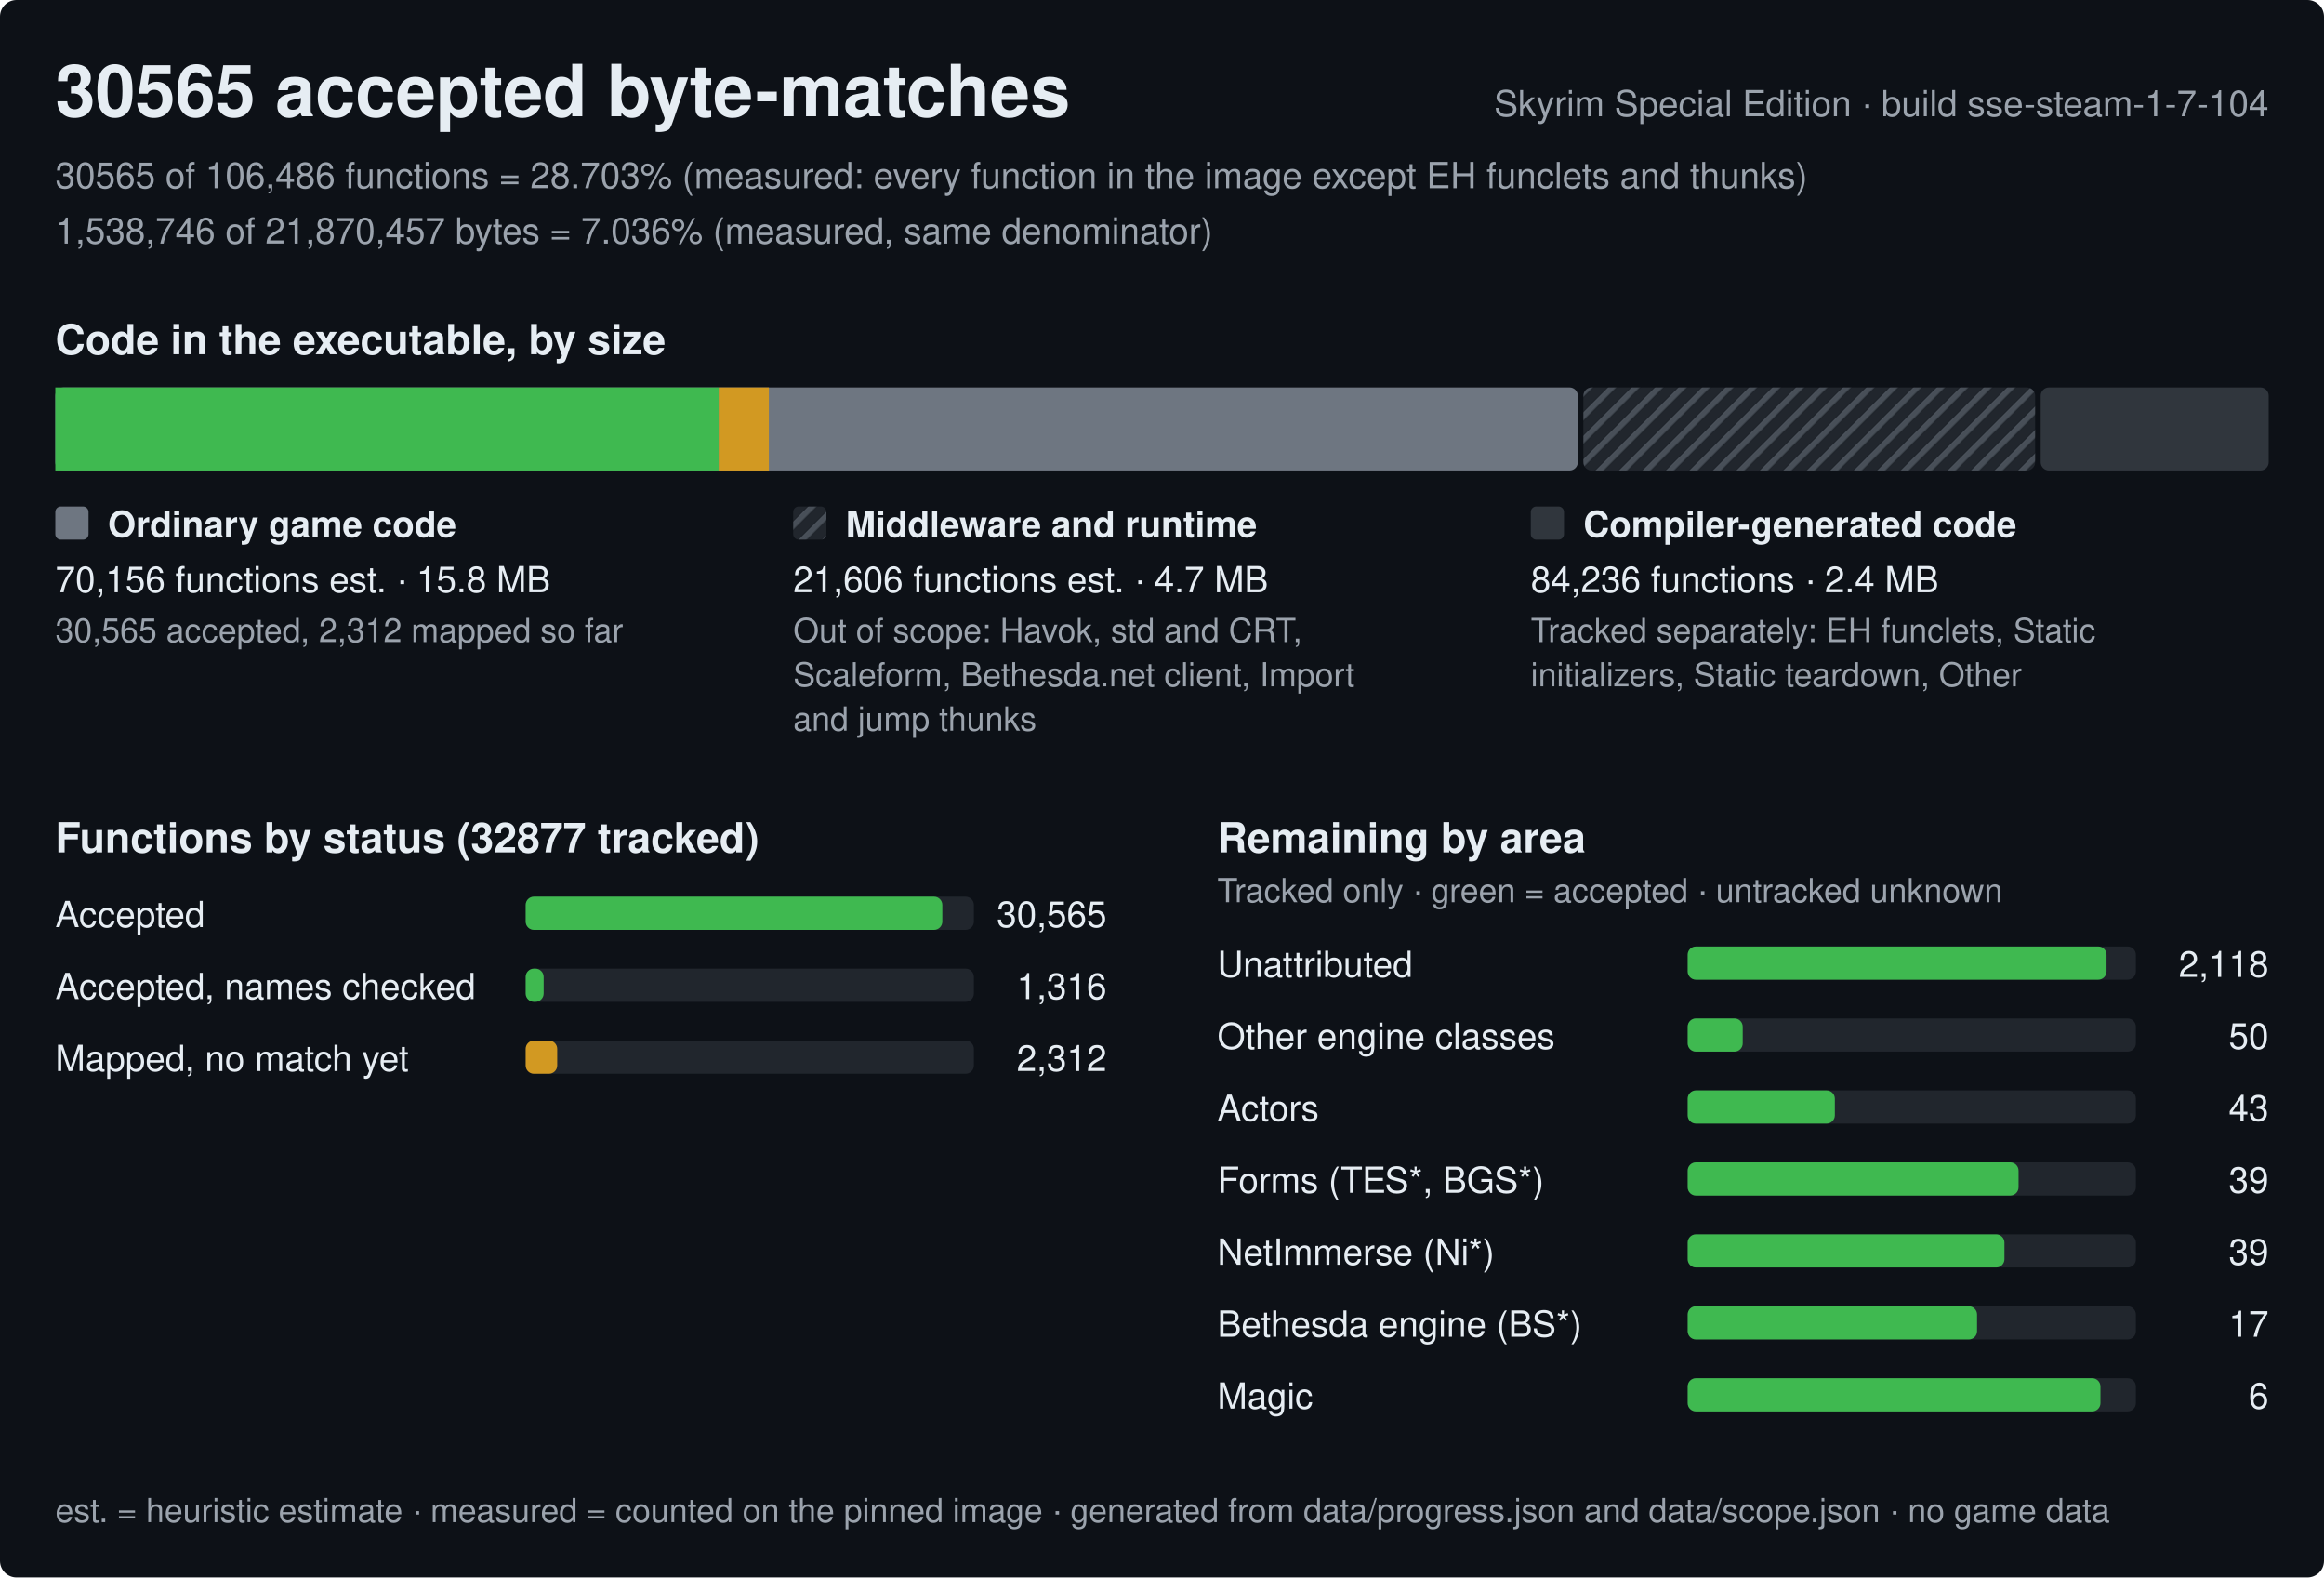
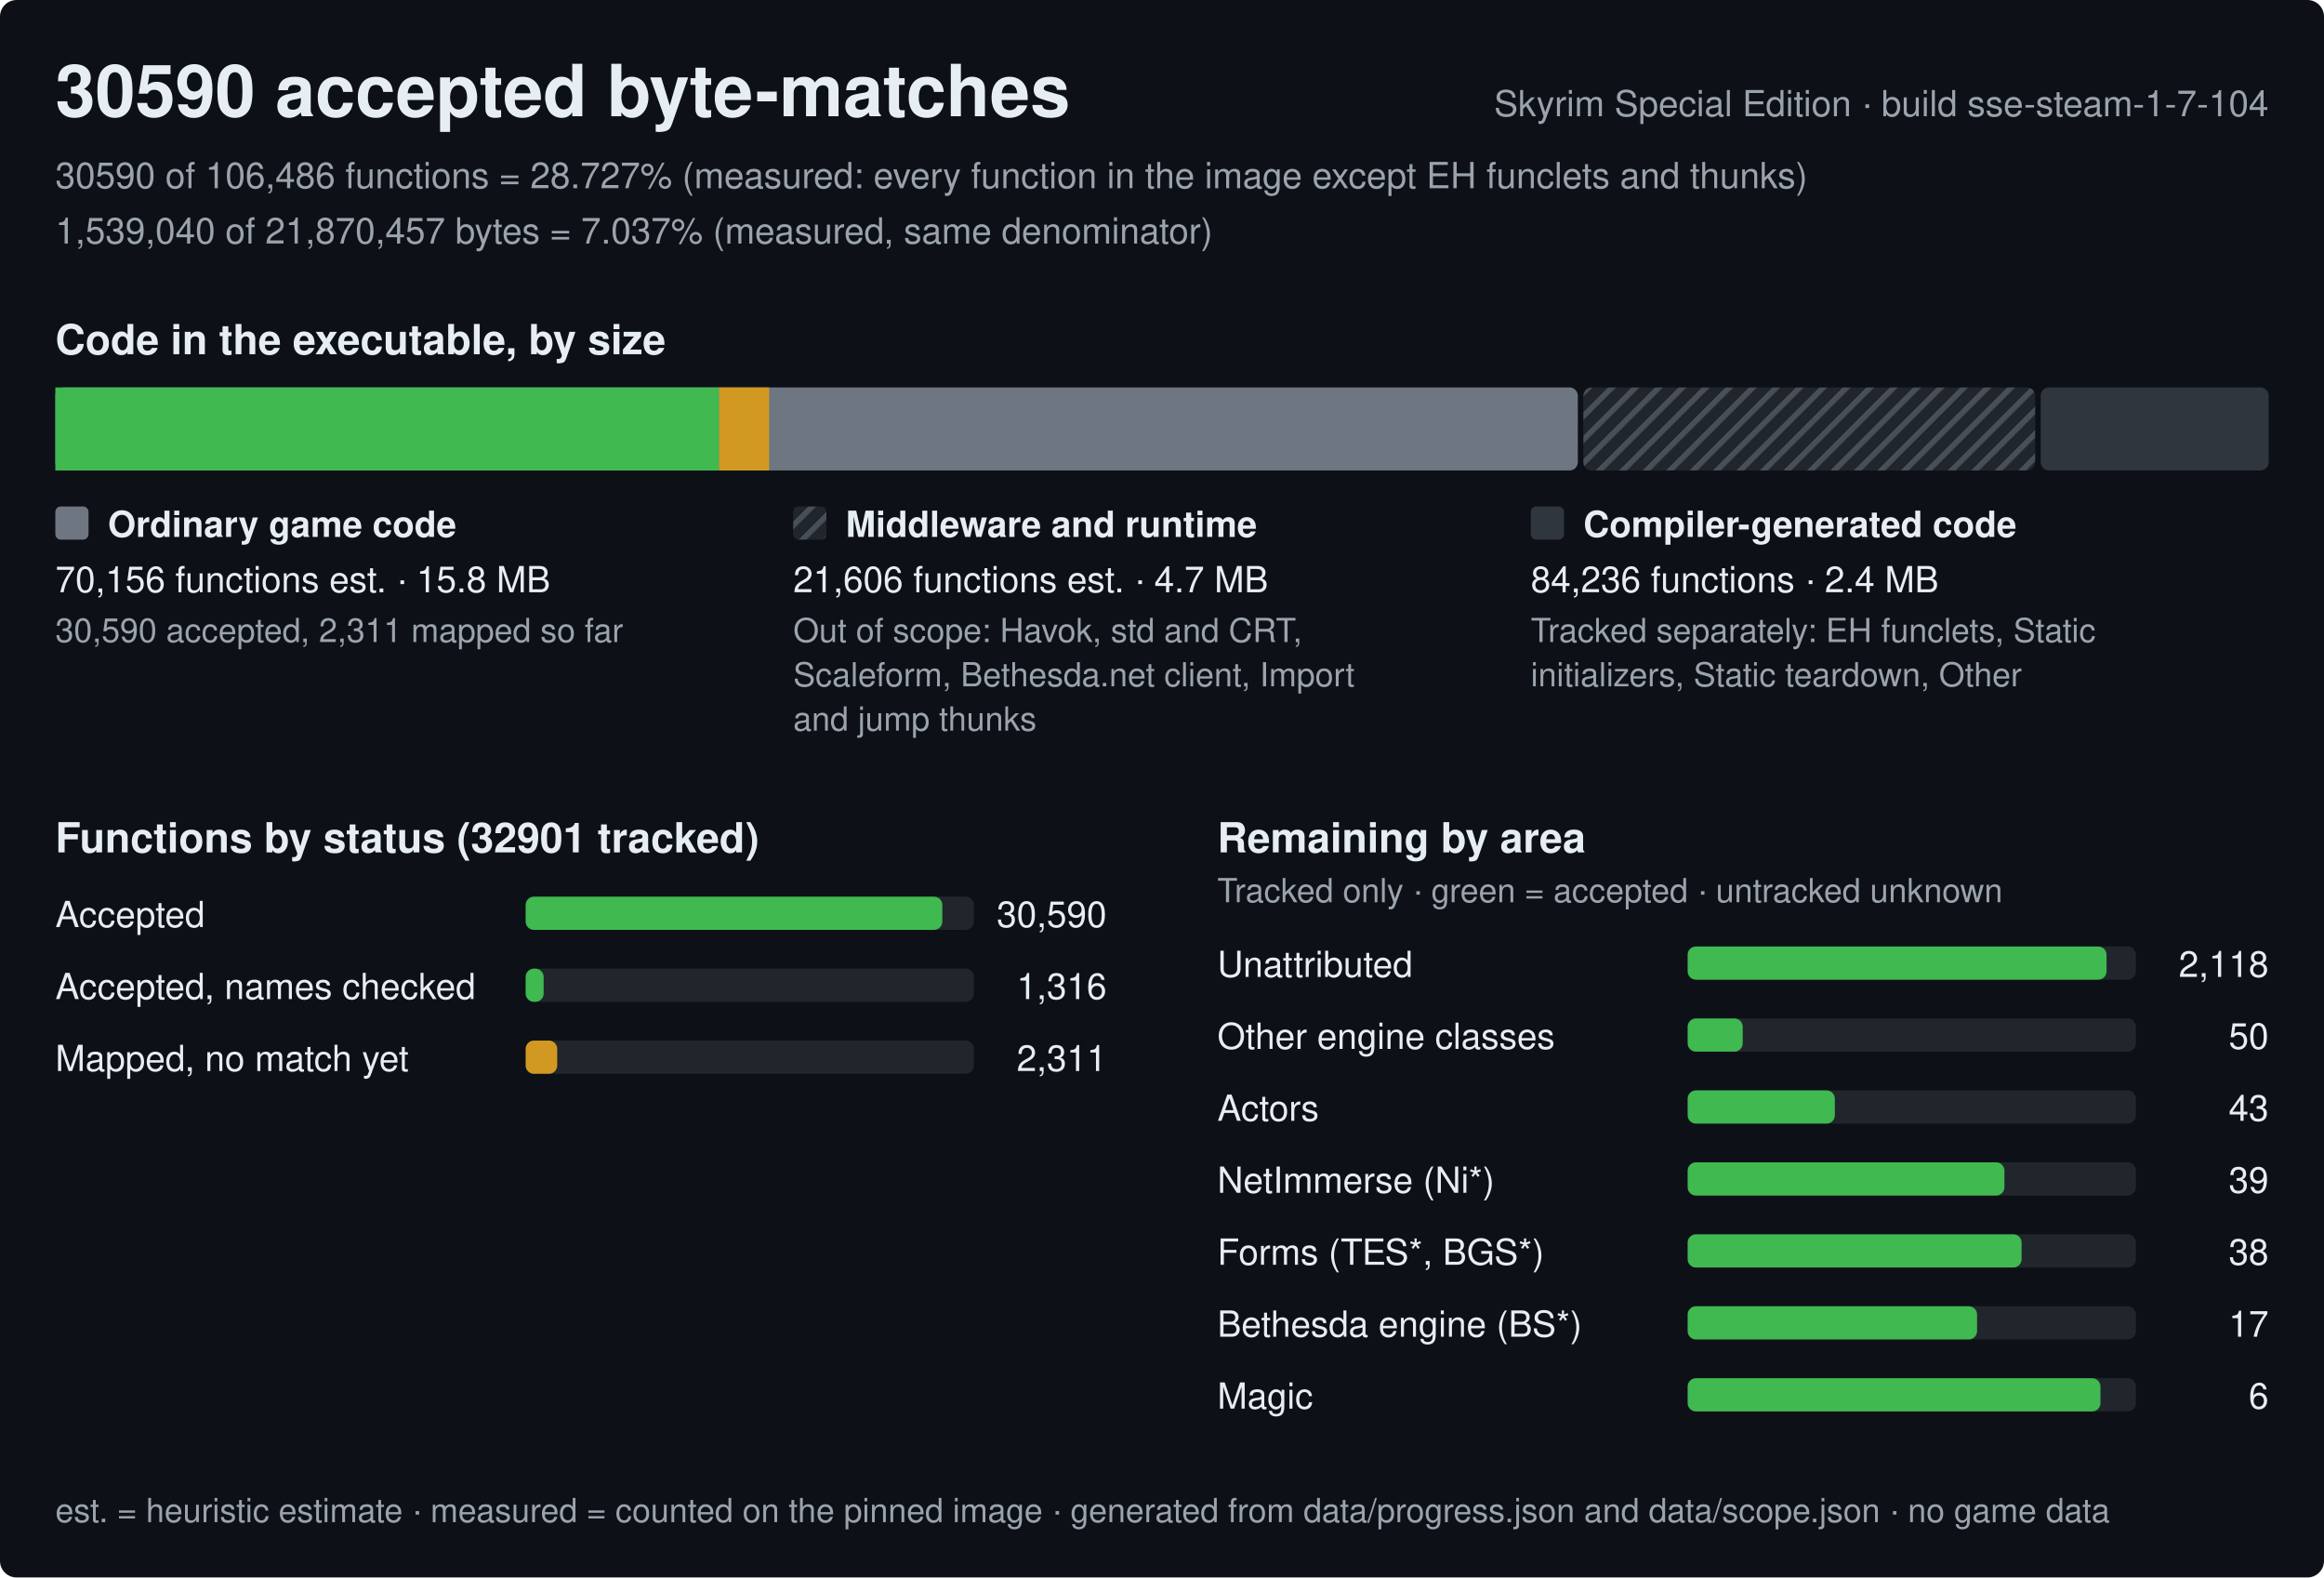
<svg xmlns="http://www.w3.org/2000/svg" width="840" height="570" viewBox="0 0 840 570" role="img" aria-label="Progress of the Skyrim Special Edition byte-matching reconstruction, build sse-steam-1-7-104">
  <style>text{font-family:-apple-system,BlinkMacSystemFont,'Segoe UI',Helvetica,Arial,sans-serif;fill:#e6edf3;white-space:pre}.h{font-size:26px;font-weight:600}.st{font-size:15px;font-weight:600}.lb{font-size:13px;font-weight:600}.bl{font-size:12px;font-weight:600;stroke:#0d1117;stroke-width:3px;paint-order:stroke;stroke-linejoin:round}.rl{font-size:13px}.fn{font-size:12px;fill:#9ba3ad}.mu{fill:#9ba3ad}</style>
  <defs>
    <pattern id="hx" width="6" height="6" patternUnits="userSpaceOnUse" patternTransform="rotate(45)">
      <rect width="6" height="6" fill="#21262d" />
      <rect width="2" height="6" fill="#484f58" />
    </pattern>
  </defs>
  <rect width="840" height="570" rx="6" fill="#0d1117" />
-   <text x="20" y="42" class="h">30565 accepted byte-matches</text>
+   <text x="20" y="42" class="h">30590 accepted byte-matches</text>
  <text x="820" y="42" class="rl mu" text-anchor="end">Skyrim Special Edition · build sse-steam-1-7-104</text>
-   <text x="20" y="68" class="rl mu">30565 of 106,486 functions = 28.703% (measured: every function in the image except EH funclets and thunks)</text>
-   <text x="20" y="88" class="rl mu">1,538,746 of 21,870,457 bytes = 7.036% (measured, same denominator)</text>
+   <text x="20" y="68" class="rl mu">30590 of 106,486 functions = 28.727% (measured: every function in the image except EH funclets and thunks)</text>
+   <text x="20" y="88" class="rl mu">1,539,040 of 21,870,457 bytes = 7.037% (measured, same denominator)</text>
  <text x="20" y="128" class="st">Code in the executable, by size</text>
  <rect x="20" y="140" width="550.3" height="30" rx="3" fill="#6e7681" />
-   <rect x="20" y="140" width="239.8" height="30" fill="#3fb950" />
-   <rect x="259.8" y="140" width="18.1" height="30" fill="#d29922" />
+   <rect x="20" y="140" width="239.9" height="30" fill="#3fb950" />
+   <rect x="259.9" y="140" width="18.1" height="30" fill="#d29922" />
  <rect x="572.3" y="140" width="163.3" height="30" rx="3" fill="url(#hx)" />
  <rect x="737.6" y="140" width="82.4" height="30" rx="3" fill="#30363d" />
  <rect x="20" y="183" width="12" height="12" rx="2" fill="#6e7681" />
  <text x="39" y="194" class="lb">Ordinary game code</text>
  <text x="20" y="214" class="rl">70,156 functions est. · 15.8 MB</text>
-   <text x="20" y="232" class="fn">30,565 accepted, 2,312 mapped so far</text>
+   <text x="20" y="232" class="fn">30,590 accepted, 2,311 mapped so far</text>
  <rect x="286.7" y="183" width="12" height="12" rx="2" fill="url(#hx)" />
  <text x="305.7" y="194" class="lb">Middleware and runtime</text>
  <text x="286.7" y="214" class="rl">21,606 functions est. · 4.7 MB</text>
  <text x="286.7" y="232" class="fn">Out of scope: Havok, std and CRT,</text>
  <text x="286.7" y="248" class="fn">Scaleform, Bethesda.net client, Import</text>
  <text x="286.7" y="264" class="fn">and jump thunks</text>
  <rect x="553.3" y="183" width="12" height="12" rx="2" fill="#30363d" />
  <text x="572.3" y="194" class="lb">Compiler-generated code</text>
  <text x="553.3" y="214" class="rl">84,236 functions · 2.4 MB</text>
  <text x="553.3" y="232" class="fn">Tracked separately: EH funclets, Static</text>
  <text x="553.3" y="248" class="fn">initializers, Static teardown, Other</text>
-   <text x="20" y="308" class="st">Functions by status (32877 tracked)</text>
+   <text x="20" y="308" class="st">Functions by status (32901 tracked)</text>
  <text x="20" y="335" class="rl">Accepted</text>
  <rect x="190" y="324" width="162.0" height="12" rx="3" fill="#21262d" />
  <rect x="190" y="324" width="150.6" height="12" rx="3" fill="#3fb950" />
-   <text x="400.0" y="335" class="rl" text-anchor="end">30,565</text>
+   <text x="400.0" y="335" class="rl" text-anchor="end">30,590</text>
  <text x="20" y="361" class="rl">Accepted, names checked</text>
  <rect x="190" y="350" width="162.0" height="12" rx="3" fill="#21262d" />
  <rect x="190" y="350" width="6.5" height="12" rx="3" fill="#3fb950" />
  <text x="400.0" y="361" class="rl" text-anchor="end">1,316</text>
  <text x="20" y="387" class="rl">Mapped, no match yet</text>
  <rect x="190" y="376" width="162.0" height="12" rx="3" fill="#21262d" />
  <rect x="190" y="376" width="11.4" height="12" rx="3" fill="#d29922" />
-   <text x="400.0" y="387" class="rl" text-anchor="end">2,312</text>
+   <text x="400.0" y="387" class="rl" text-anchor="end">2,311</text>
  <text x="440.0" y="308" class="st">Remaining by area</text>
  <text x="440.0" y="326" class="fn">Tracked only · green = accepted · untracked unknown</text>
  <text x="440.0" y="353" class="rl">Unattributed</text>
  <rect x="610.0" y="342" width="162.0" height="12" rx="3" fill="#21262d" />
  <rect x="610.0" y="342" width="151.4" height="12" rx="3" fill="#3fb950" />
  <text x="820.0" y="353" class="rl" text-anchor="end">2,118</text>
  <text x="440.0" y="379" class="rl">Other engine classes</text>
  <rect x="610.0" y="368" width="162.0" height="12" rx="3" fill="#21262d" />
  <rect x="610.0" y="368" width="19.9" height="12" rx="3" fill="#3fb950" />
  <text x="820.0" y="379" class="rl" text-anchor="end">50</text>
  <text x="440.0" y="405" class="rl">Actors</text>
  <rect x="610.0" y="394" width="162.0" height="12" rx="3" fill="#21262d" />
  <rect x="610.0" y="394" width="53.2" height="12" rx="3" fill="#3fb950" />
  <text x="820.0" y="405" class="rl" text-anchor="end">43</text>
-   <text x="440.0" y="431" class="rl">Forms (TES*, BGS*)</text>
+   <text x="440.0" y="431" class="rl">NetImmerse (Ni*)</text>
  <rect x="610.0" y="420" width="162.0" height="12" rx="3" fill="#21262d" />
-   <rect x="610.0" y="420" width="119.6" height="12" rx="3" fill="#3fb950" />
+   <rect x="610.0" y="420" width="114.5" height="12" rx="3" fill="#3fb950" />
  <text x="820.0" y="431" class="rl" text-anchor="end">39</text>
-   <text x="440.0" y="457" class="rl">NetImmerse (Ni*)</text>
+   <text x="440.0" y="457" class="rl">Forms (TES*, BGS*)</text>
  <rect x="610.0" y="446" width="162.0" height="12" rx="3" fill="#21262d" />
-   <rect x="610.0" y="446" width="114.5" height="12" rx="3" fill="#3fb950" />
-   <text x="820.0" y="457" class="rl" text-anchor="end">39</text>
+   <rect x="610.0" y="446" width="120.7" height="12" rx="3" fill="#3fb950" />
+   <text x="820.0" y="457" class="rl" text-anchor="end">38</text>
  <text x="440.0" y="483" class="rl">Bethesda engine (BS*)</text>
  <rect x="610.0" y="472" width="162.0" height="12" rx="3" fill="#21262d" />
  <rect x="610.0" y="472" width="104.6" height="12" rx="3" fill="#3fb950" />
  <text x="820.0" y="483" class="rl" text-anchor="end">17</text>
  <text x="440.0" y="509" class="rl">Magic</text>
  <rect x="610.0" y="498" width="162.0" height="12" rx="3" fill="#21262d" />
  <rect x="610.0" y="498" width="149.2" height="12" rx="3" fill="#3fb950" />
  <text x="820.0" y="509" class="rl" text-anchor="end">6</text>
  <text x="20" y="550" class="fn">est. = heuristic estimate · measured = counted on the pinned image · generated from data/progress.json and data/scope.json · no game data</text>
</svg>
